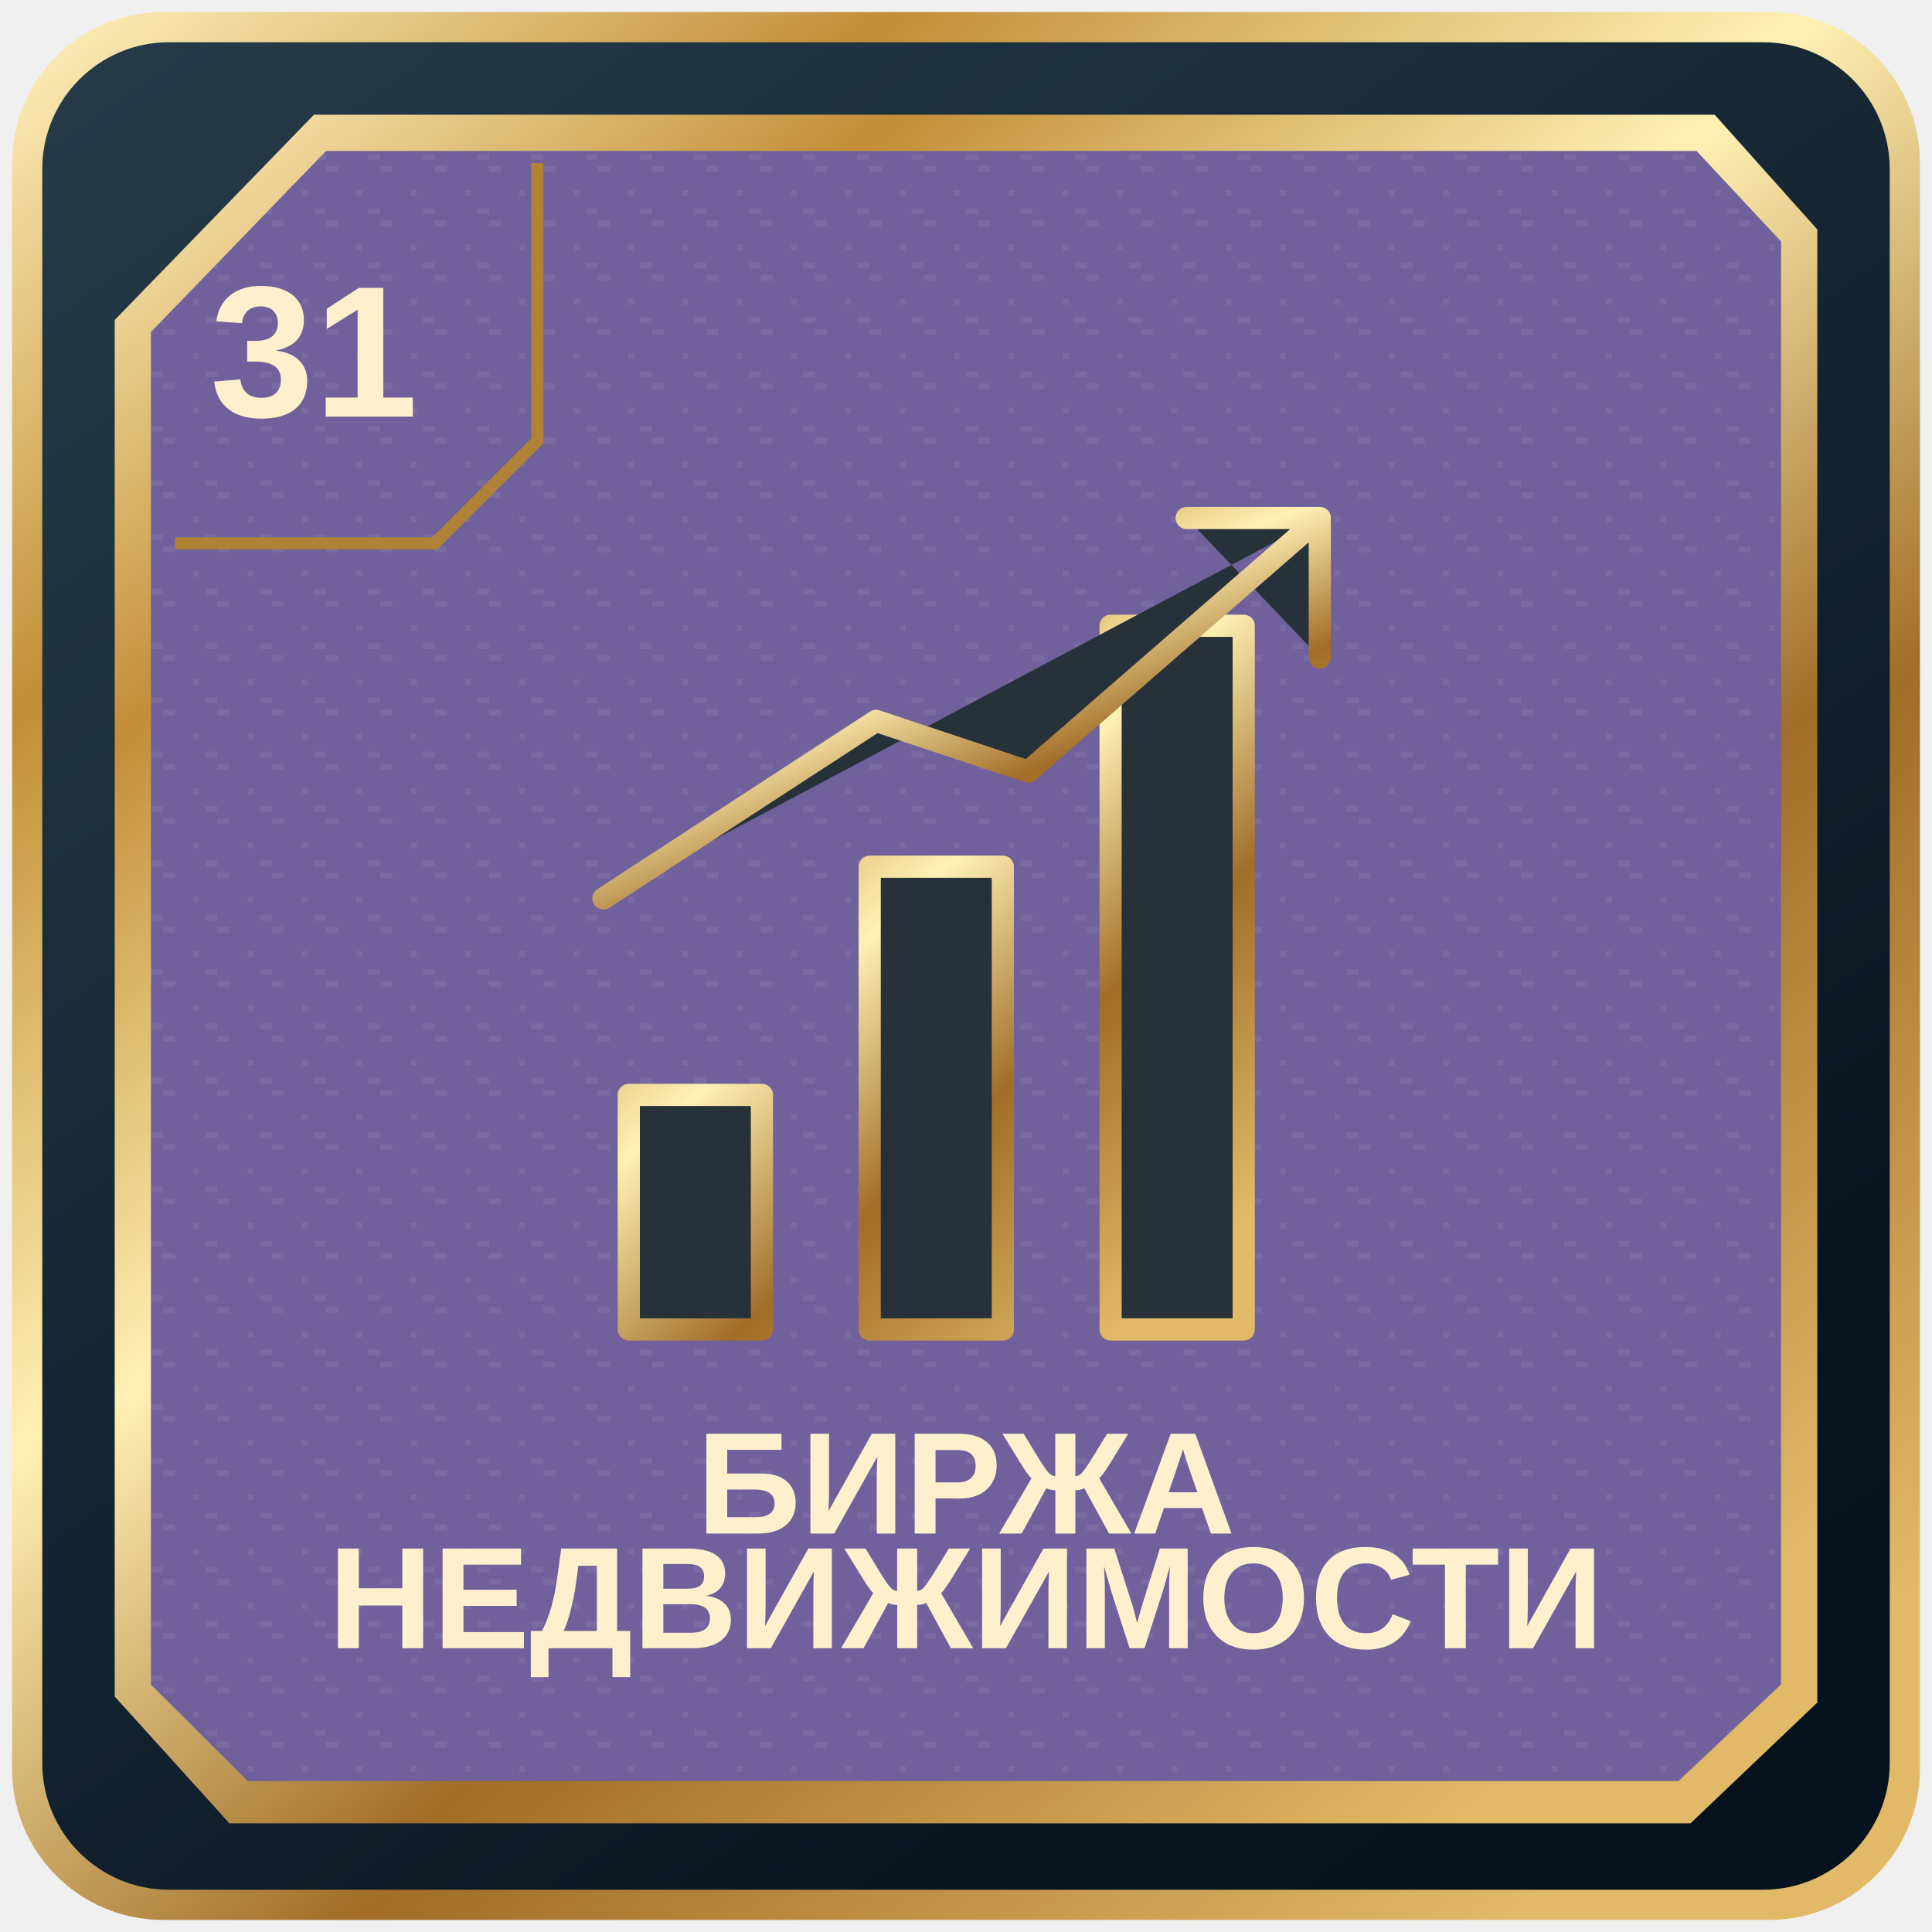
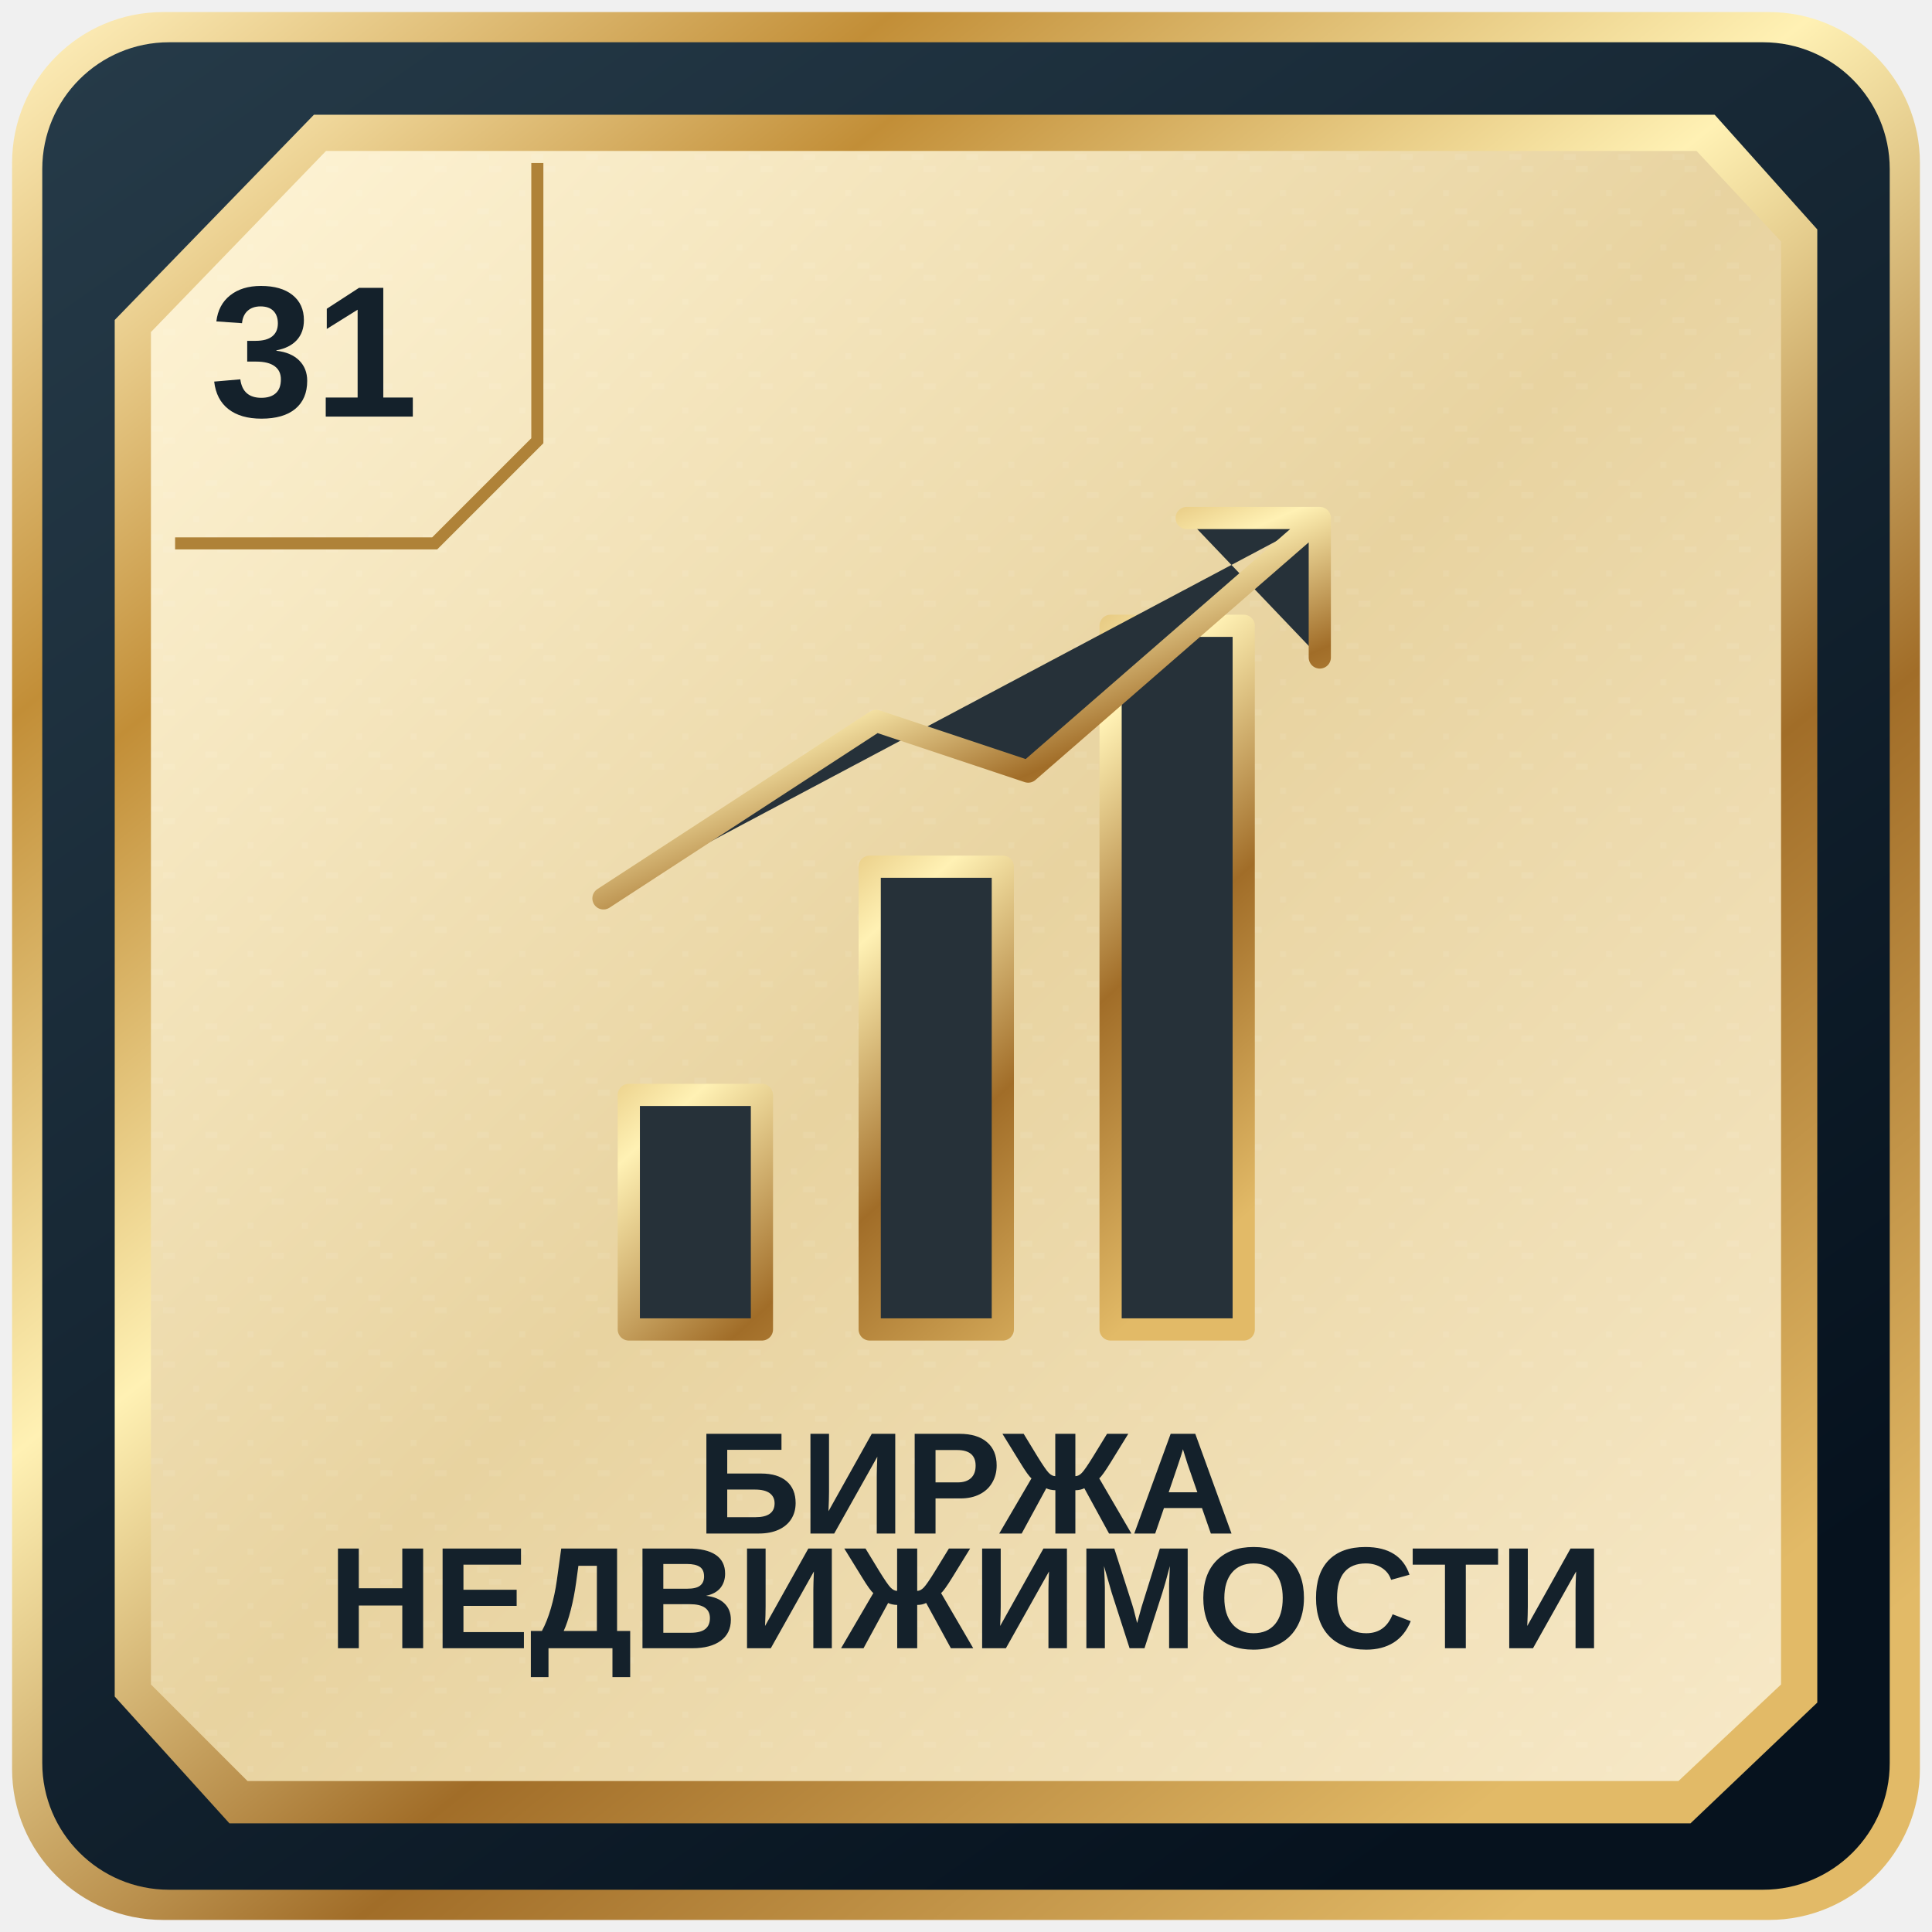
<svg xmlns="http://www.w3.org/2000/svg" viewBox="0 0 320 320" role="img" aria-label="Биржа недвижимости">
  <defs>
    <linearGradient id="gold" x2="0.8" y2="1">
      <stop stop-color="#fff0bc" />
      <stop offset=".22" stop-color="#c28e37" />
      <stop offset=".46" stop-color="#fff1b4" />
      <stop offset=".7" stop-color="#a16d28" />
      <stop offset="1" stop-color="#e2ba67" />
    </linearGradient>
    <linearGradient id="cream" x2="1" y2="1">
      <stop stop-color="#fff5d7" />
      <stop offset=".5" stop-color="#e8d3a0" />
      <stop offset="1" stop-color="#f7e9c8" />
    </linearGradient>
    <linearGradient id="navy" x2=".7" y2="1">
      <stop stop-color="#263b49" />
      <stop offset="1" stop-color="#06121e" />
    </linearGradient>
    <linearGradient id="glass" x2="1" y2="1">
      <stop stop-color="#d4e9e8" />
      <stop offset=".45" stop-color="#6495ad" />
      <stop offset="1" stop-color="#294453" />
    </linearGradient>
    <pattern id="grain" width="9" height="9" patternUnits="userSpaceOnUse">
      <path d="M0 1h2m3 4h1m1 3h2" stroke="#fff" opacity=".07" />
    </pattern>
  </defs>
  <rect x="2" y="2" width="316" height="316" rx="25" fill="url(#gold)" />
  <rect x="7" y="7" width="306" height="306" rx="21" fill="url(#navy)" />
  <path d="M52 19H284L301 38V282L280 302H38L19 281V53z" fill="url(#gold)" />
-   <path d="M54 25H281L295 40V279L278 295H41L25 279V55z" fill="#70609c" />
+   <path d="M54 25H281L295 40V279L278 295H41L25 279V55z" fill="url(#cream)" />
  <path d="M54 25H281L295 40V279L278 295H41L25 279V55z" fill="url(#grain)" />
  <path d="M29 90H72L89 73V27" fill="none" stroke="#af8238" stroke-width="2" />
-   <text x="52" y="69" text-anchor="middle" font-family="Arial,sans-serif" font-weight="700" font-size="31" fill="#fff0cd">31</text>
+   <text x="52" y="69" text-anchor="middle" font-family="Arial,sans-serif" font-weight="700" font-size="31" fill="#14212b">31</text>
  <g transform="translate(164 153) scale(1.05)">
    <g fill="#263139" stroke="url(#gold)" stroke-width="3.5" stroke-linejoin="round" stroke-linecap="round">
      <path d="M-57 64V27h21v37zm38 0V-9h21v73zm38 0V-47h21V64z" />
      <path d="M-61-4l43-28 24 8 46-40M31-64h21v22" />
    </g>
  </g>
-   <text x="160" y="254" text-anchor="middle" font-family="Arial,sans-serif" font-weight="800" font-size="24" fill="#fff0cd">БИРЖА</text>
-   <text x="160" y="273" text-anchor="middle" font-family="Arial,sans-serif" font-weight="800" font-size="24" fill="#fff0cd">НЕДВИЖИМОСТИ</text>
+   <text x="160" y="254" text-anchor="middle" font-family="Arial,sans-serif" font-weight="800" font-size="24" fill="#14212b">БИРЖА</text>
+   <text x="160" y="273" text-anchor="middle" font-family="Arial,sans-serif" font-weight="800" font-size="24" fill="#14212b">НЕДВИЖИМОСТИ</text>
</svg>
